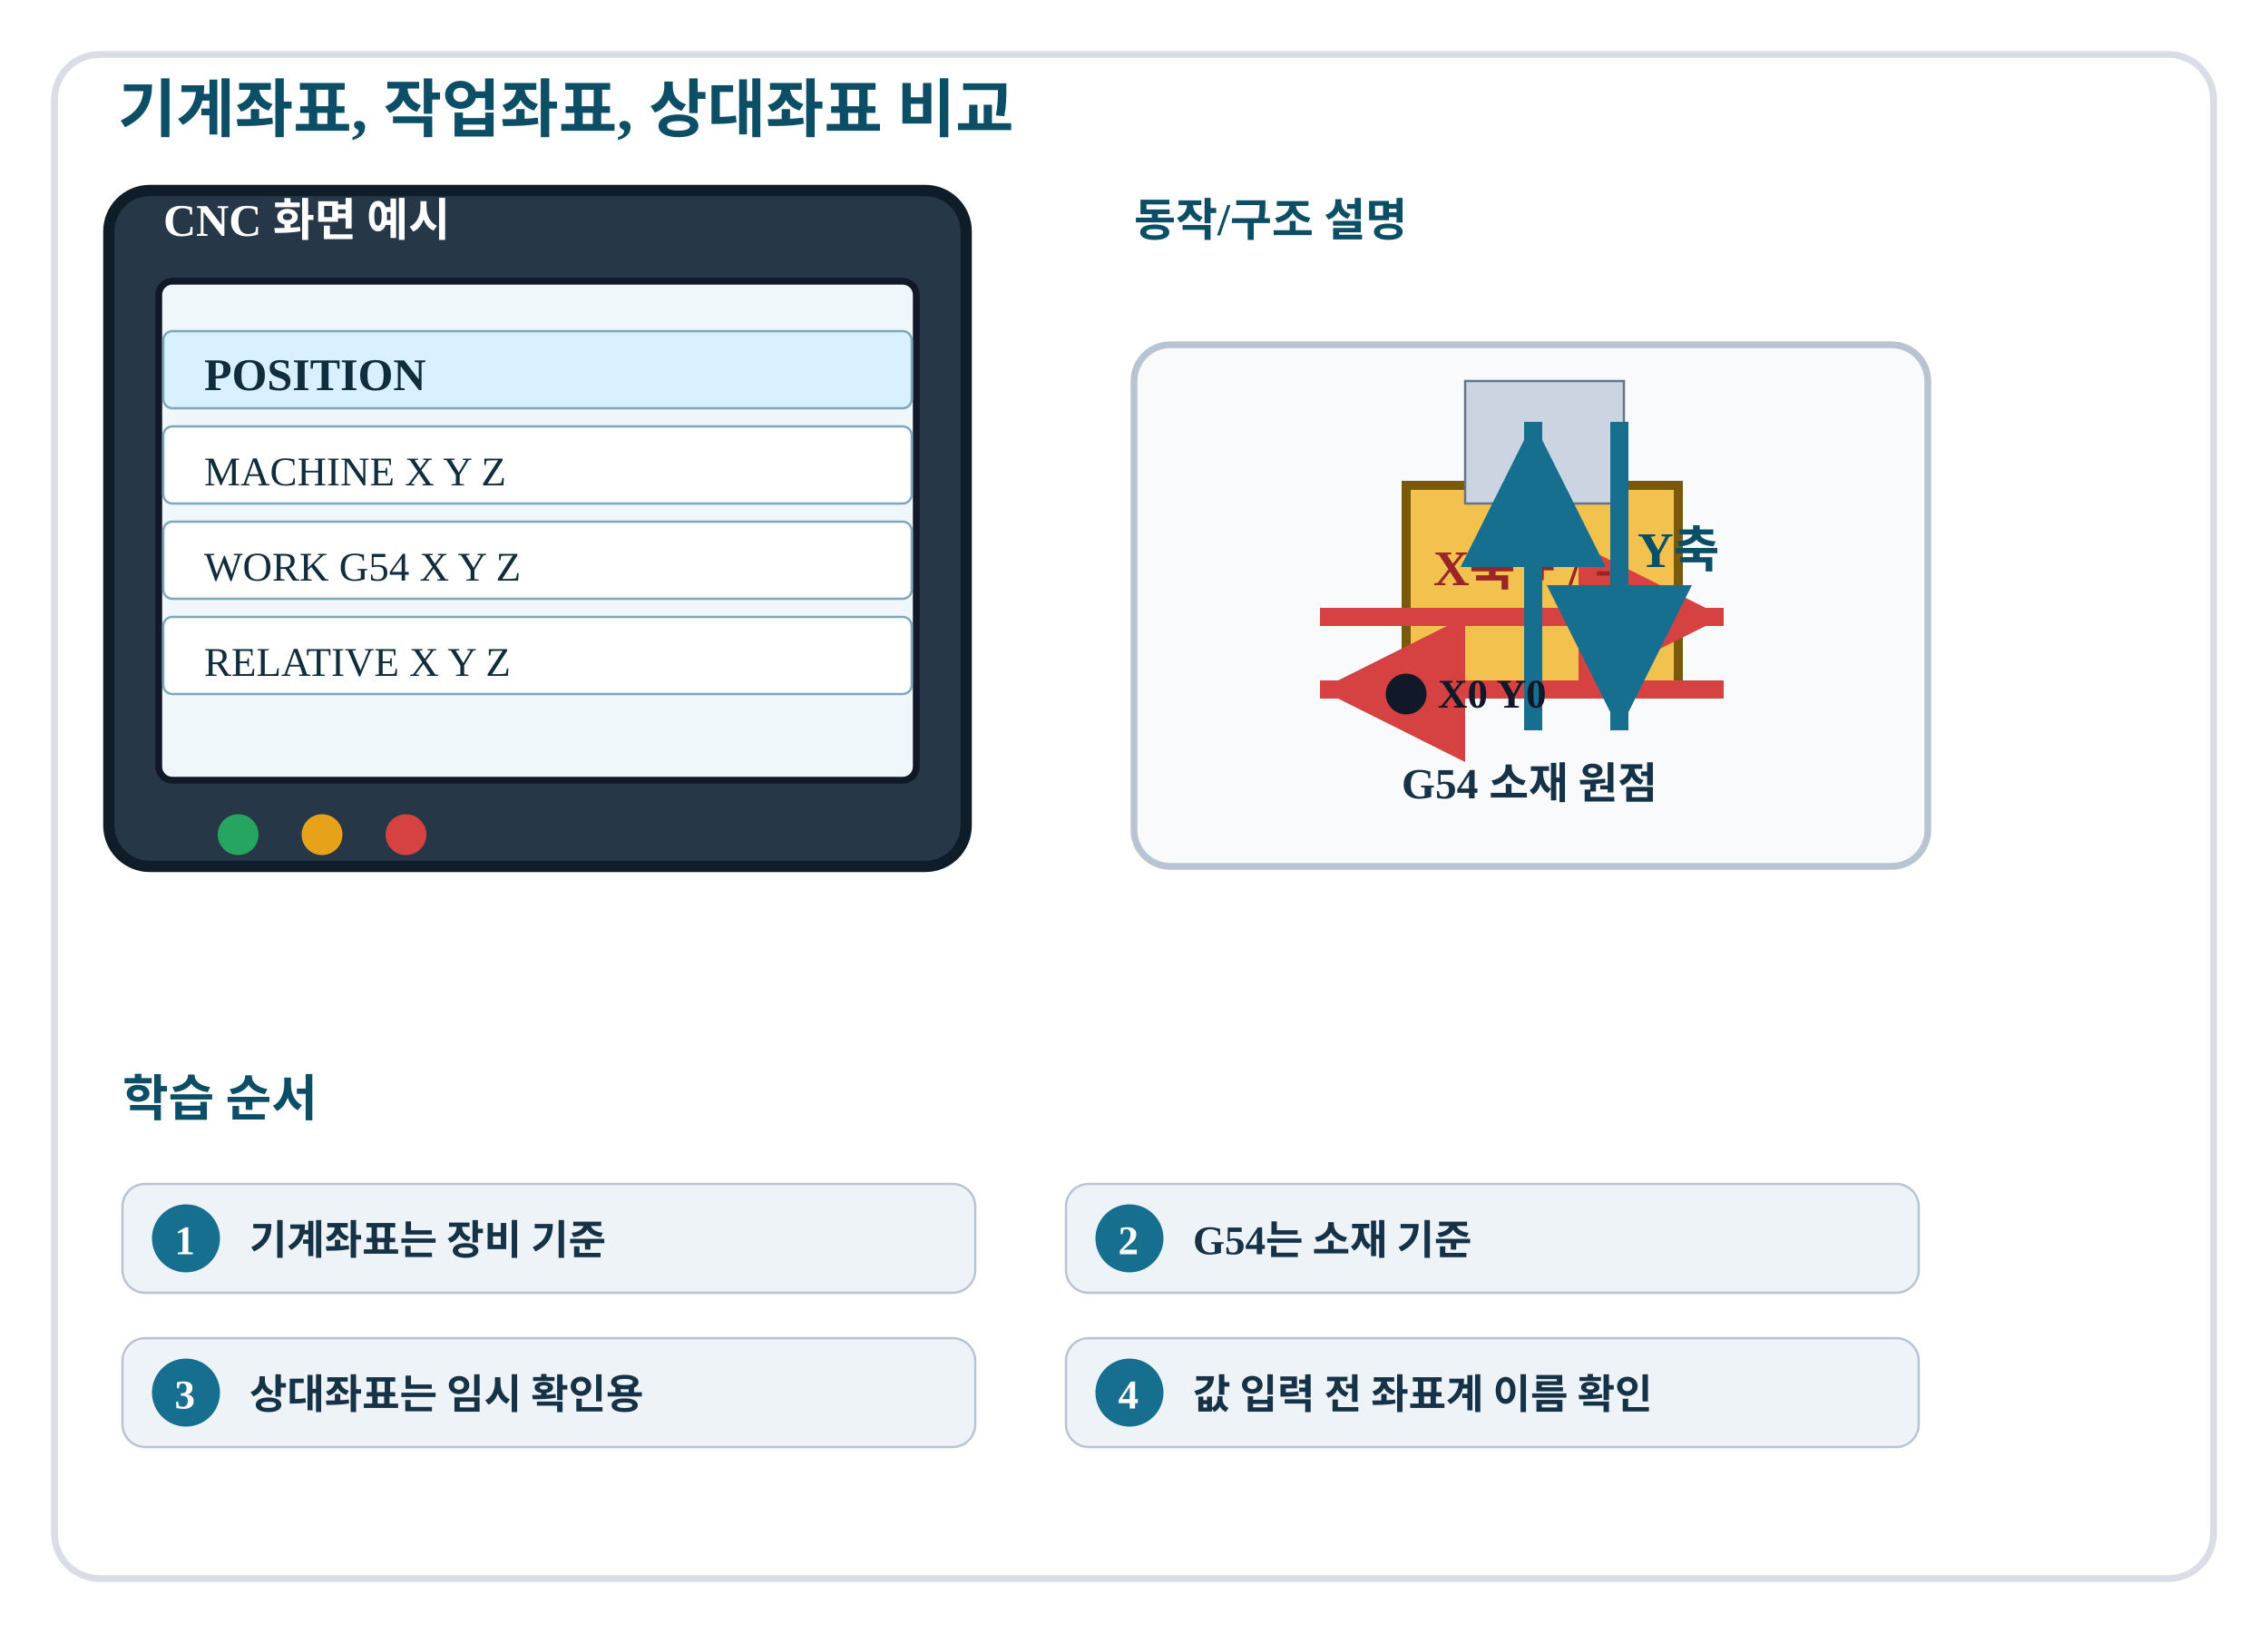
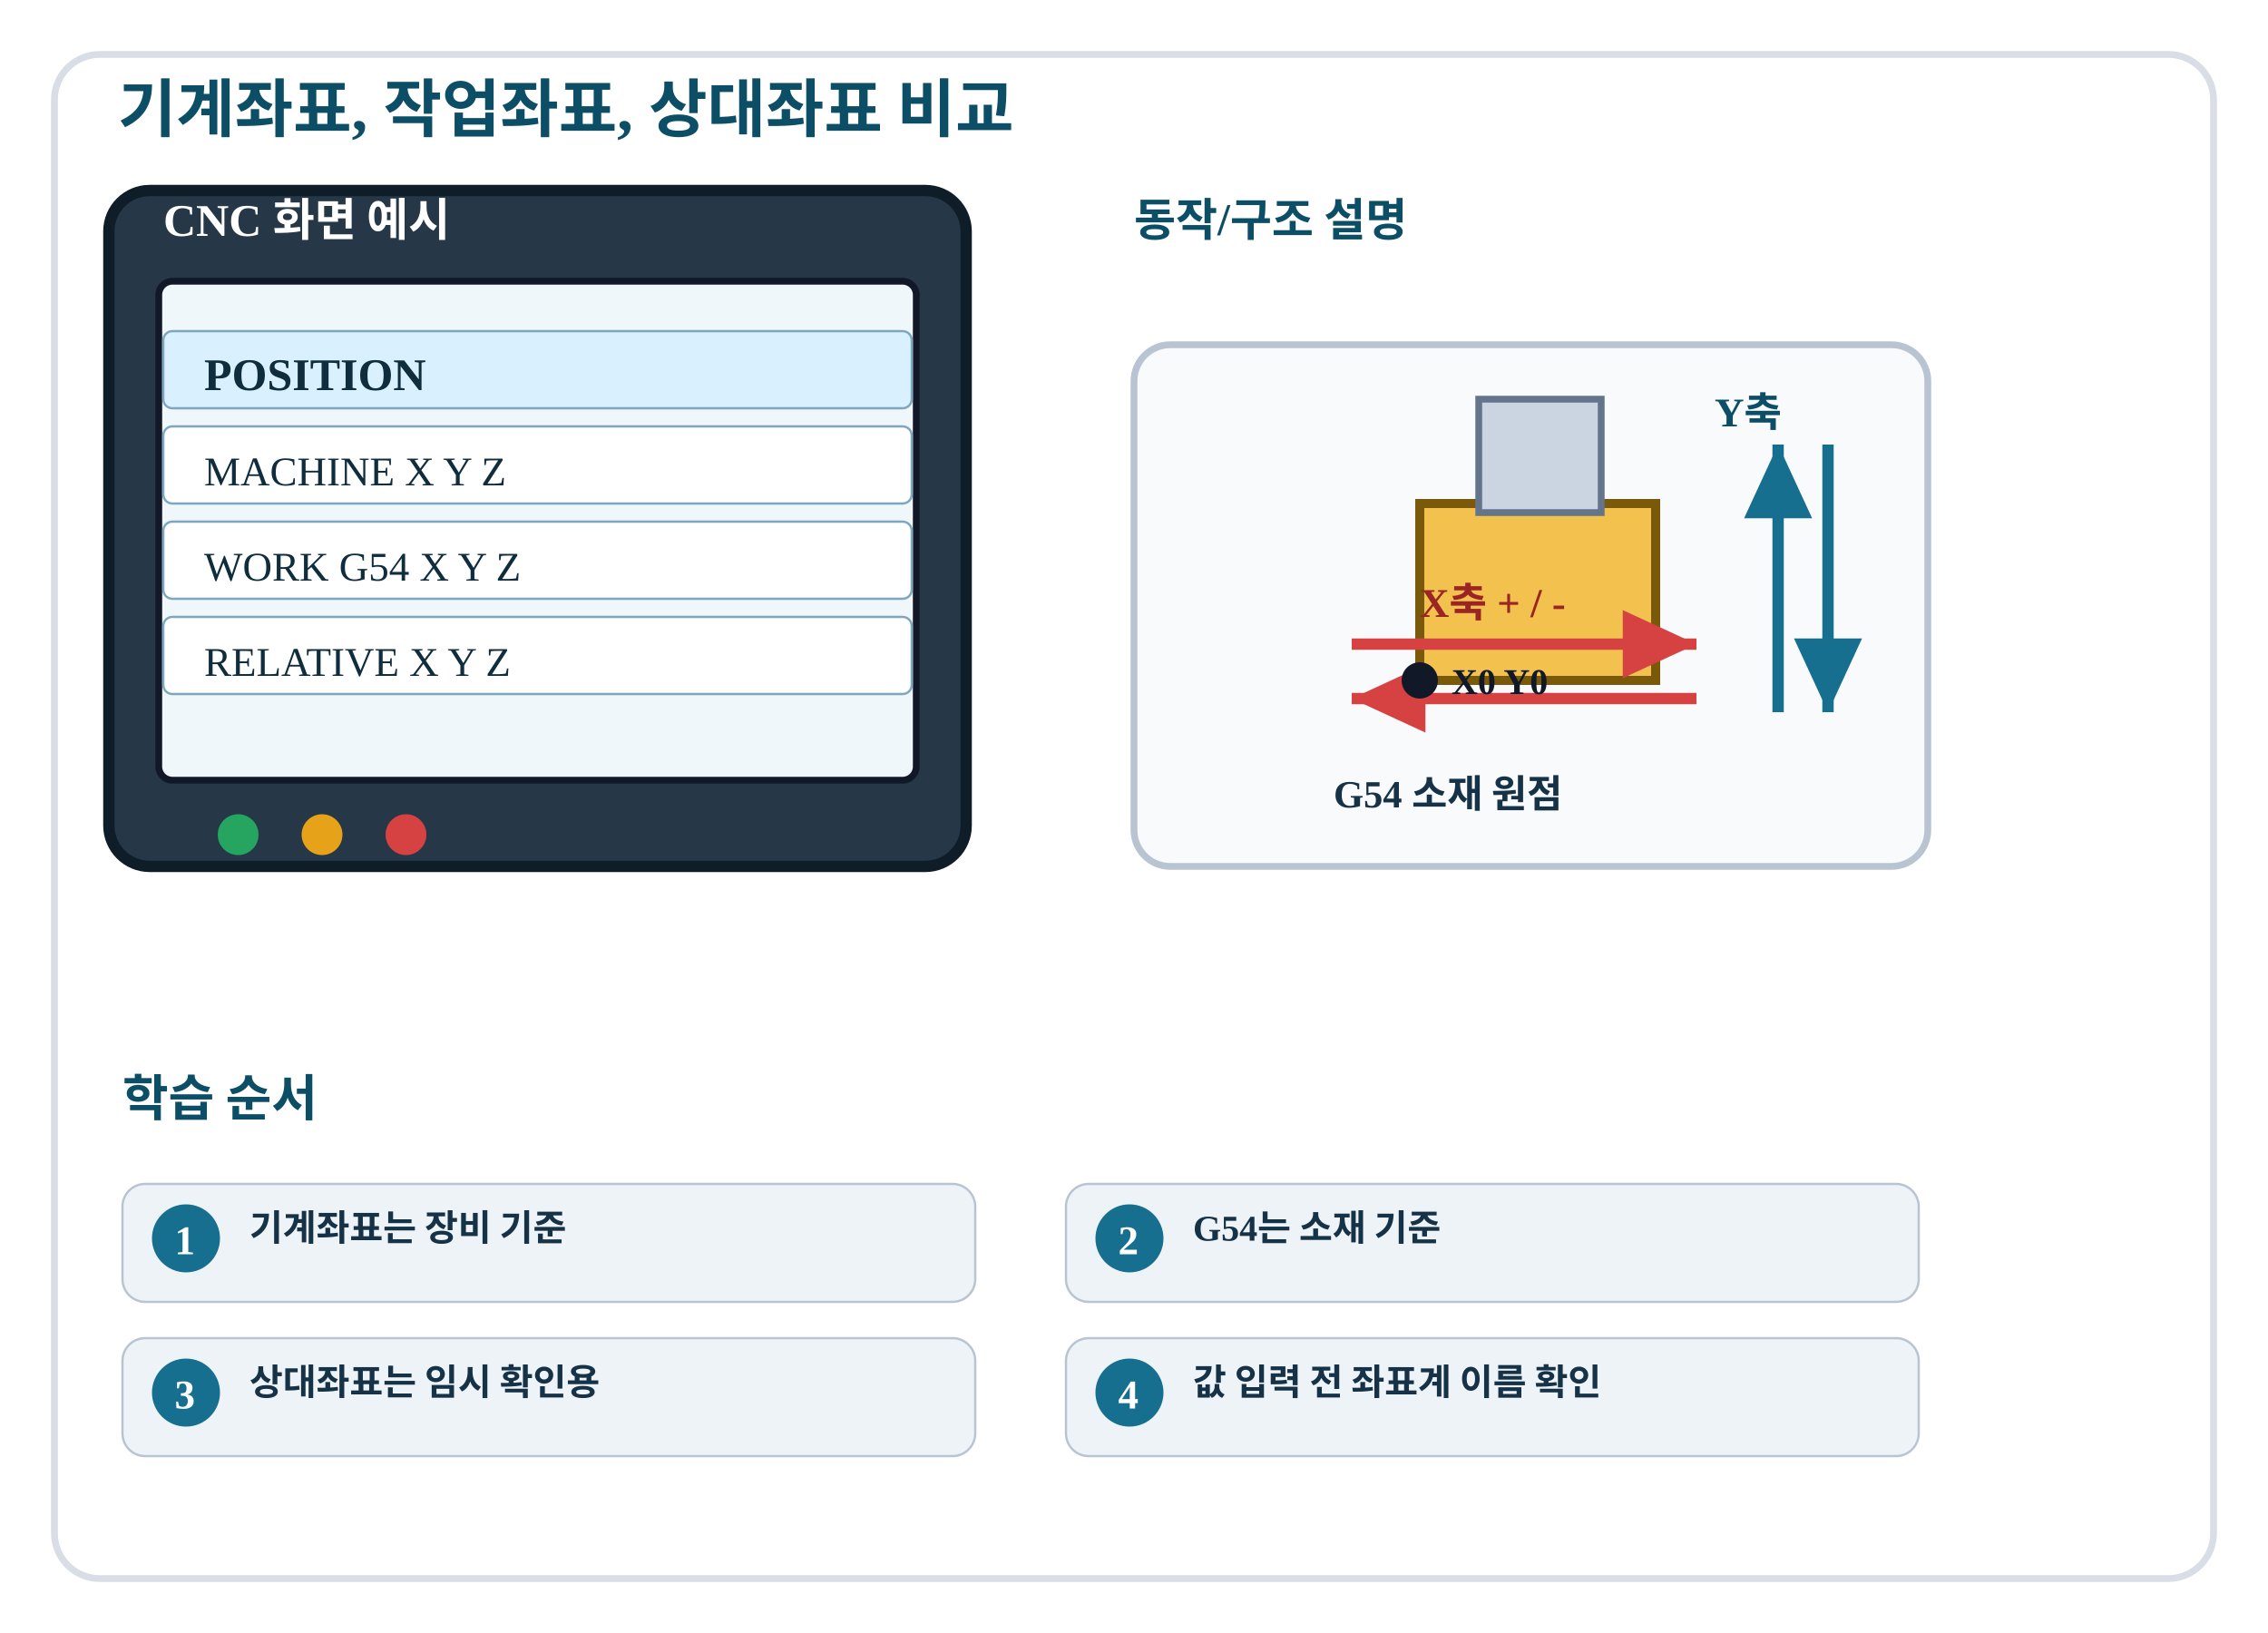
<svg xmlns="http://www.w3.org/2000/svg" width="1000" height="720" viewBox="0 0 1000 720" role="img" aria-labelledby="title desc">
  <defs>
-     <marker id="arrow-blue" markerWidth="12" markerHeight="12" refX="10" refY="6" orient="auto">
-       <path d="M2,2 L10,6 L2,10 Z" fill="#176f8f" />
+     <marker id="arrow-blue" markerWidth="9" markerHeight="9" refX="8" refY="4.5" orient="auto">
+       <path d="M1.5,1.5 L8,4.5 L1.5,7.5 Z" fill="#176f8f" />
    </marker>
-     <marker id="arrow-red" markerWidth="12" markerHeight="12" refX="10" refY="6" orient="auto">
-       <path d="M2,2 L10,6 L2,10 Z" fill="#d64242" />
+     <marker id="arrow-red" markerWidth="9" markerHeight="9" refX="8" refY="4.5" orient="auto">
+       <path d="M1.5,1.5 L8,4.5 L1.5,7.5 Z" fill="#d64242" />
    </marker>
-     <marker id="arrow-green" markerWidth="12" markerHeight="12" refX="10" refY="6" orient="auto">
-       <path d="M2,2 L10,6 L2,10 Z" fill="#25a55f" />
+     <marker id="arrow-green" markerWidth="9" markerHeight="9" refX="8" refY="4.5" orient="auto">
+       <path d="M1.5,1.5 L8,4.5 L1.5,7.5 Z" fill="#25a55f" />
    </marker>
  </defs>
  <rect width="1000" height="720" fill="#ffffff" />
  <rect x="24" y="24" width="952" height="672" rx="20" fill="#ffffff" stroke="#d8dde6" stroke-width="3" />
  <text x="52" y="58" font-size="28" font-weight="800" fill="#0d4e67">기계좌표, 작업좌표, 상대좌표 비교</text>
  <g>
    <rect x="48" y="84" width="378" height="298" rx="18" fill="#263847" stroke="#0f1d28" stroke-width="5" />
    <rect x="70" y="124" width="334" height="220" rx="6" fill="#eff7fb" stroke="#111827" stroke-width="3" />
    <circle cx="105" cy="368" r="9" fill="#25a55f" />
    <circle cx="142" cy="368" r="9" fill="#e6a319" />
    <circle cx="179" cy="368" r="9" fill="#d64242" />
    <text x="72" y="104" font-size="20" font-weight="800" fill="#ffffff">CNC 화면 예시</text>
    <rect x="72" y="146" width="330" height="34" rx="4" fill="#d9f1ff" stroke="#7ea6bd" />
    <text x="90" y="172" font-size="20" font-weight="800" fill="#102d3d">POSITION</text>
    <rect x="72" y="188" width="330" height="34" rx="4" fill="#ffffff" stroke="#7ea6bd" />
    <text x="90" y="214" font-size="18" font-weight="500" fill="#102d3d">MACHINE X Y Z</text>
    <rect x="72" y="230" width="330" height="34" rx="4" fill="#ffffff" stroke="#7ea6bd" />
    <text x="90" y="256" font-size="18" font-weight="500" fill="#102d3d">WORK G54 X Y Z</text>
    <rect x="72" y="272" width="330" height="34" rx="4" fill="#ffffff" stroke="#7ea6bd" />
    <text x="90" y="298" font-size="18" font-weight="500" fill="#102d3d">RELATIVE X Y Z</text>
  </g>
  <g transform="translate(500 94)">
    <text x="0" y="10" font-size="20" font-weight="800" fill="#0d4e67">동작/구조 설명</text>
    <rect x="0" y="58" width="350" height="230" rx="16" fill="#f8fafc" stroke="#b8c4d2" stroke-width="3" />
-     <rect x="120" y="120" width="120" height="92" fill="#f2c14e" stroke="#7a5a0a" stroke-width="4" />
-     <rect x="146" y="74" width="70" height="54" fill="#cbd5e1" stroke="#64748b" />
-     <line x1="82" y1="178" x2="260" y2="178" stroke="#d64242" stroke-width="8" marker-end="url(#arrow-red)" />
-     <line x1="260" y1="210" x2="82" y2="210" stroke="#d64242" stroke-width="8" marker-end="url(#arrow-red)" />
-     <text x="132" y="164" font-size="22" font-weight="800" fill="#9b2525">X축 + / -</text>
-     <line x1="176" y1="228" x2="176" y2="92" stroke="#176f8f" stroke-width="8" marker-end="url(#arrow-blue)" />
-     <line x1="214" y1="92" x2="214" y2="228" stroke="#176f8f" stroke-width="8" marker-end="url(#arrow-blue)" />
-     <text x="222" y="156" font-size="22" font-weight="800" fill="#0d4e67">Y축</text>
-     <text x="118" y="258" font-size="19" font-weight="800" fill="#163247">G54 소재 원점</text>
-     <circle cx="120" cy="212" r="9" fill="#111827" />
-     <text x="134" y="218" font-size="18" font-weight="800" fill="#111827">X0 Y0</text>
+     <rect x="126" y="128" width="104" height="78" fill="#f2c14e" stroke="#7a5a0a" stroke-width="4" />
+     <rect x="152" y="82" width="54" height="50" fill="#cbd5e1" stroke="#64748b" stroke-width="3" />
+     <line x1="96" y1="190" x2="248" y2="190" stroke="#d64242" stroke-width="5" marker-end="url(#arrow-red)" />
+     <line x1="248" y1="214" x2="96" y2="214" stroke="#d64242" stroke-width="5" marker-end="url(#arrow-red)" />
+     <text x="126" y="178" font-size="18" font-weight="800" fill="#9b2525">X축 + / -</text>
+     <line x1="284" y1="220" x2="284" y2="102" stroke="#176f8f" stroke-width="5" marker-end="url(#arrow-blue)" />
+     <line x1="306" y1="102" x2="306" y2="220" stroke="#176f8f" stroke-width="5" marker-end="url(#arrow-blue)" />
+     <text x="256" y="94" font-size="18" font-weight="800" fill="#0d4e67">Y축</text>
+     <text x="88" y="262" font-size="17" font-weight="800" fill="#163247">
+       <tspan x="88" dy="0">G54 소재 원점</tspan>
+     </text>
+     <circle cx="126" cy="206" r="8" fill="#111827" />
+     <text x="140" y="212" font-size="16" font-weight="800" fill="#111827">X0 Y0</text>
  </g>
  <text x="54" y="492" font-size="22" font-weight="800" fill="#0d4e67">학습 순서</text>
-   <rect x="54" y="522" width="376" height="48" rx="10" fill="#eef3f8" stroke="#b8c4d2" />
+   <rect x="54" y="522" width="376" height="52" rx="10" fill="#eef3f8" stroke="#b8c4d2" />
  <circle cx="82" cy="546" r="15" fill="#176f8f" />
  <text x="77" y="553" font-size="18" font-weight="800" fill="#ffffff">1</text>
-   <text x="110" y="553" font-size="18" font-weight="700" fill="#163247">기계좌표는 장비 기준</text>
-   <rect x="470" y="522" width="376" height="48" rx="10" fill="#eef3f8" stroke="#b8c4d2" />
+   <text x="110" y="547" font-size="16" font-weight="700" fill="#163247">
+     <tspan x="110" dy="0">기계좌표는 장비 기준</tspan>
+   </text>
+   <rect x="470" y="522" width="376" height="52" rx="10" fill="#eef3f8" stroke="#b8c4d2" />
  <circle cx="498" cy="546" r="15" fill="#176f8f" />
  <text x="493" y="553" font-size="18" font-weight="800" fill="#ffffff">2</text>
-   <text x="526" y="553" font-size="18" font-weight="700" fill="#163247">G54는 소재 기준</text>
-   <rect x="54" y="590" width="376" height="48" rx="10" fill="#eef3f8" stroke="#b8c4d2" />
+   <text x="526" y="547" font-size="16" font-weight="700" fill="#163247">
+     <tspan x="526" dy="0">G54는 소재 기준</tspan>
+   </text>
+   <rect x="54" y="590" width="376" height="52" rx="10" fill="#eef3f8" stroke="#b8c4d2" />
  <circle cx="82" cy="614" r="15" fill="#176f8f" />
  <text x="77" y="621" font-size="18" font-weight="800" fill="#ffffff">3</text>
-   <text x="110" y="621" font-size="18" font-weight="700" fill="#163247">상대좌표는 임시 확인용</text>
-   <rect x="470" y="590" width="376" height="48" rx="10" fill="#eef3f8" stroke="#b8c4d2" />
+   <text x="110" y="615" font-size="16" font-weight="700" fill="#163247">
+     <tspan x="110" dy="0">상대좌표는 임시 확인용</tspan>
+   </text>
+   <rect x="470" y="590" width="376" height="52" rx="10" fill="#eef3f8" stroke="#b8c4d2" />
  <circle cx="498" cy="614" r="15" fill="#176f8f" />
  <text x="493" y="621" font-size="18" font-weight="800" fill="#ffffff">4</text>
-   <text x="526" y="621" font-size="18" font-weight="700" fill="#163247">값 입력 전 좌표계 이름 확인</text>
+   <text x="526" y="615" font-size="16" font-weight="700" fill="#163247">
+     <tspan x="526" dy="0">값 입력 전 좌표계 이름 확인</tspan>
+   </text>
</svg>
